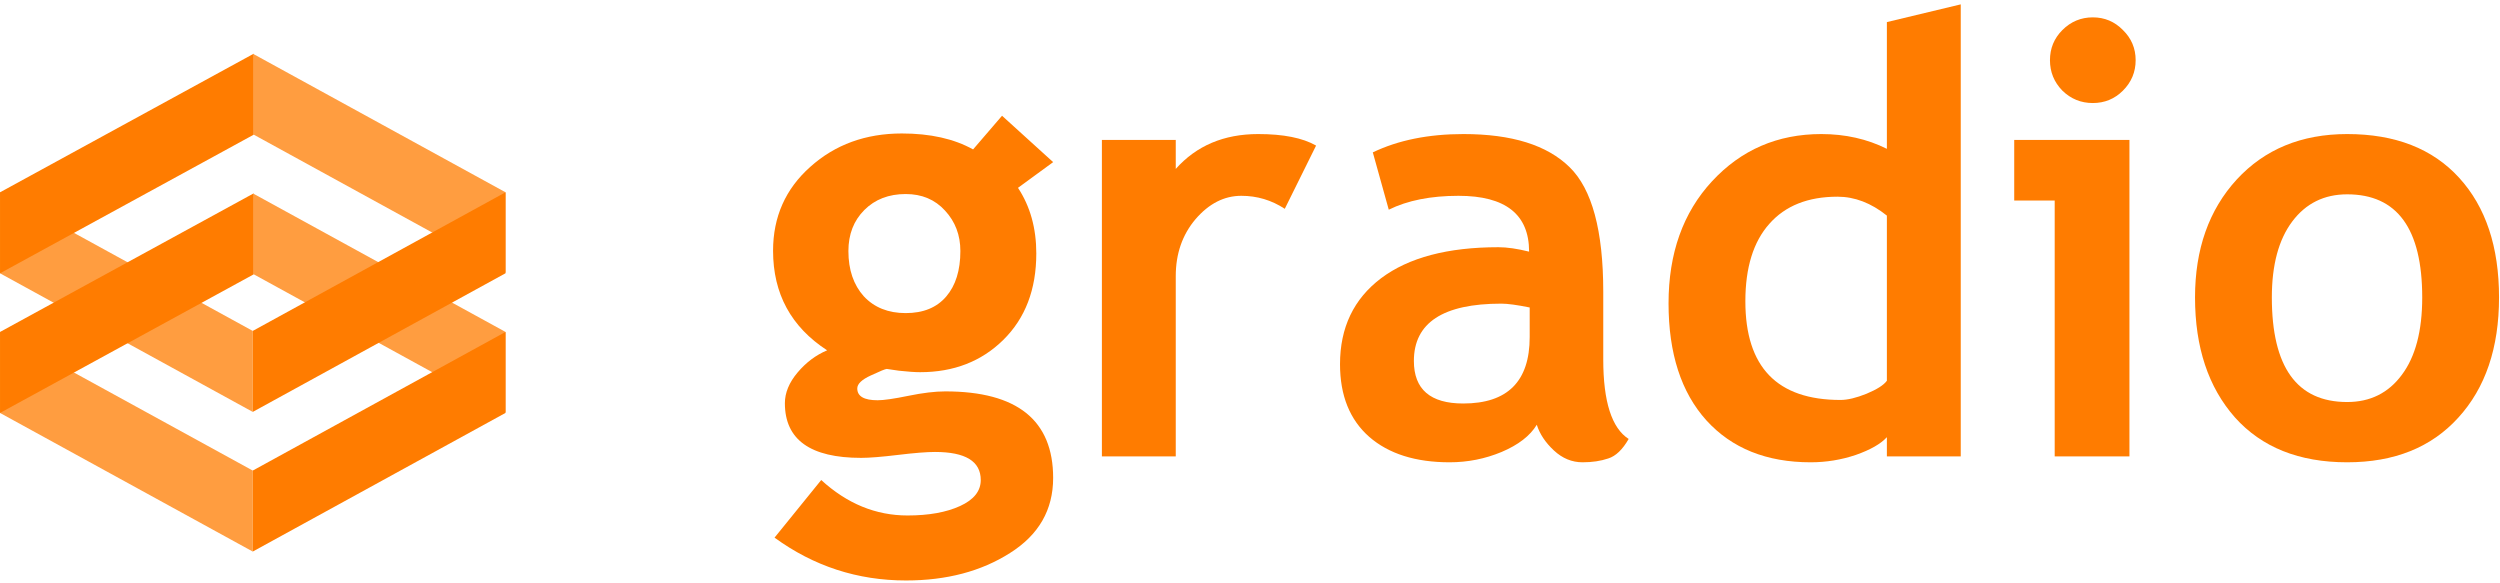
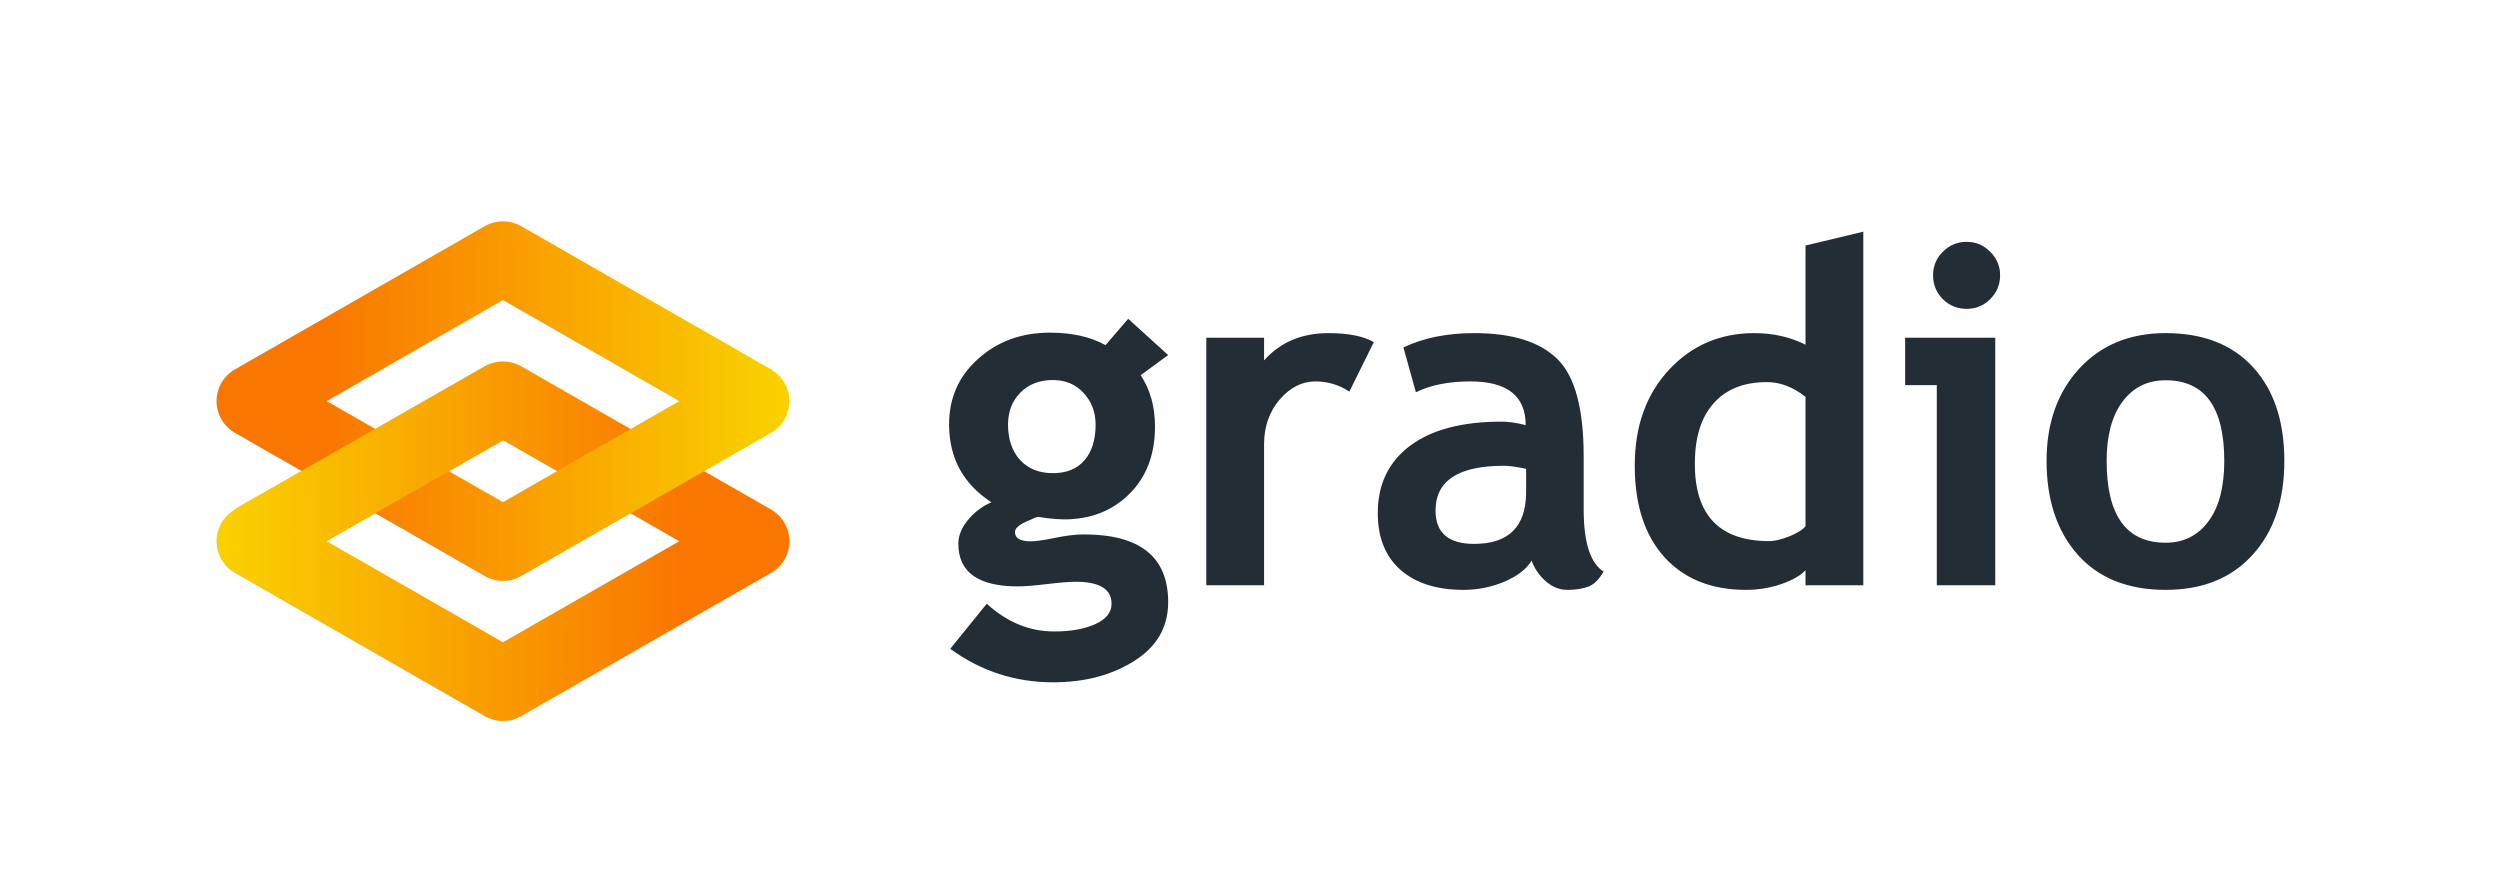
- <svg xmlns="http://www.w3.org/2000/svg" width="90" viewBox="0 0 451 105" fill="none">
-   <path d="M45.778 9.779L91.203 34.692V49.207L45.778 24.294V9.779Z" fill="#FF7C00" fill-opacity="0.75" />
-   <path d="M91.188 34.692L45.596 59.699V74.308L91.188 49.301V34.692Z" fill="#FF7C00" />
-   <path d="M-0.001 34.692L45.596 59.699V74.308L-0.001 49.301V34.692Z" fill="#FF7C00" fill-opacity="0.75" />
-   <path d="M45.773 9.685L0.006 34.692V49.301L45.773 24.294V9.685Z" fill="#FF7C00" />
-   <path d="M45.778 34.973L91.203 59.886V74.401L45.778 49.488V34.973Z" fill="#FF7C00" fill-opacity="0.75" />
-   <path d="M91.188 59.885L45.596 84.892V99.501L91.188 74.494V59.885Z" fill="#FF7C00" />
-   <path d="M-0.001 59.885L45.596 84.892V99.501L-0.001 74.494V59.885Z" fill="#FF7C00" fill-opacity="0.75" />
-   <path d="M45.773 34.878L0.006 59.885V74.493L45.773 49.487V34.878Z" fill="#FF7C00" />
-   <path d="M139.727 96.989L148.148 86.596C152.803 90.86 157.991 92.992 163.711 92.992C167.549 92.992 170.711 92.423 173.198 91.286C175.686 90.149 176.929 88.586 176.929 86.596C176.929 83.221 174.176 81.533 168.668 81.533C167.176 81.533 164.955 81.71 162.006 82.066C159.057 82.421 156.836 82.599 155.344 82.599C146.176 82.599 141.593 79.312 141.593 72.739C141.593 70.855 142.357 69.008 143.885 67.196C145.413 65.383 147.189 64.051 149.214 63.198C142.712 58.97 139.461 52.983 139.461 45.237C139.461 39.126 141.699 34.08 146.176 30.1C150.653 26.085 156.161 24.078 162.699 24.078C167.815 24.078 172.097 25.037 175.544 26.956L180.767 20.88L189.987 29.248L183.645 33.885C185.848 37.224 186.949 41.169 186.949 45.717C186.949 52.219 184.959 57.424 180.98 61.333C177.036 65.206 172.044 67.142 166.003 67.142C165.044 67.142 163.765 67.053 162.166 66.876L159.981 66.556C159.732 66.556 158.772 66.947 157.102 67.729C155.468 68.475 154.651 69.257 154.651 70.074C154.651 71.495 155.877 72.206 158.328 72.206C159.43 72.206 161.277 71.939 163.871 71.406C166.465 70.873 168.686 70.607 170.534 70.607C183.503 70.607 189.987 75.812 189.987 86.223C189.987 91.979 187.393 96.492 182.206 99.761C177.018 103.065 170.764 104.717 163.445 104.717C154.704 104.717 146.798 102.141 139.727 96.989ZM153.052 45.29C153.052 48.666 153.976 51.384 155.823 53.445C157.707 55.47 160.229 56.483 163.392 56.483C166.554 56.483 168.988 55.488 170.693 53.498C172.399 51.508 173.252 48.772 173.252 45.29C173.252 42.412 172.328 39.978 170.48 37.989C168.668 35.999 166.305 35.004 163.392 35.004C160.336 35.004 157.849 35.963 155.93 37.882C154.011 39.801 153.052 42.27 153.052 45.29Z" fill="#FF7C00" />
-   <path d="M231.773 37.669C229.392 36.105 226.78 35.324 223.938 35.324C220.847 35.324 218.093 36.727 215.677 39.534C213.296 42.341 212.106 45.77 212.106 49.821V82.332H198.781V25.25H212.106V30.474C215.837 26.281 220.793 24.184 226.976 24.184C231.524 24.184 235.006 24.877 237.422 26.263L231.773 37.669Z" fill="#FF7C00" />
-   <path d="M277.236 76.629C276.028 78.619 273.913 80.254 270.893 81.533C267.909 82.776 264.782 83.398 261.513 83.398C255.366 83.398 250.533 81.87 247.016 78.814C243.498 75.723 241.739 71.353 241.739 65.703C241.739 59.094 244.209 53.925 249.148 50.194C254.122 46.463 261.175 44.597 270.307 44.597C271.87 44.597 273.718 44.864 275.85 45.397C275.85 38.681 271.604 35.324 263.112 35.324C258.102 35.324 253.909 36.159 250.533 37.829L247.655 27.489C252.239 25.286 257.693 24.184 264.018 24.184C272.723 24.184 279.101 26.174 283.152 30.154C287.202 34.098 289.228 41.595 289.228 52.645V64.85C289.228 72.454 290.756 77.233 293.811 79.188C292.71 81.106 291.484 82.279 290.134 82.705C288.783 83.167 287.238 83.398 285.497 83.398C283.578 83.398 281.855 82.688 280.327 81.266C278.799 79.845 277.769 78.299 277.236 76.629ZM275.956 55.47C273.682 55.008 271.977 54.777 270.84 54.777C260.322 54.777 255.064 58.224 255.064 65.117C255.064 70.234 258.031 72.792 263.965 72.792C271.959 72.792 275.956 68.795 275.956 60.8V55.47Z" fill="#FF7C00" />
-   <path d="M340.393 82.332V78.868C339.292 80.076 337.427 81.142 334.797 82.066C332.168 82.954 329.45 83.398 326.643 83.398C318.684 83.398 312.412 80.875 307.829 75.83C303.28 70.784 301.006 63.749 301.006 54.724C301.006 45.699 303.618 38.361 308.841 32.712C314.1 27.027 320.673 24.184 328.561 24.184C332.896 24.184 336.84 25.073 340.393 26.849V3.984L353.718 0.787V82.332H340.393ZM340.393 38.895C337.551 36.62 334.584 35.483 331.493 35.483C326.163 35.483 322.059 37.118 319.181 40.387C316.303 43.62 314.864 48.275 314.864 54.351C314.864 66.219 320.584 72.152 332.026 72.152C333.305 72.152 334.868 71.779 336.716 71.033C338.599 70.251 339.825 69.47 340.393 68.688V38.895Z" fill="#FF7C00" />
-   <path d="M377.542 3.132C379.674 3.132 381.486 3.896 382.978 5.424C384.506 6.916 385.27 8.728 385.27 10.86C385.27 12.992 384.506 14.822 382.978 16.35C381.486 17.842 379.674 18.588 377.542 18.588C375.41 18.588 373.58 17.842 372.052 16.35C370.56 14.822 369.814 12.992 369.814 10.86C369.814 8.728 370.56 6.916 372.052 5.424C373.58 3.896 375.41 3.132 377.542 3.132ZM370.667 82.332V36.176H363.365V25.25H384.151V82.332H370.667Z" fill="#FF7C00" />
-   <path d="M395.983 53.658C395.983 44.953 398.488 37.864 403.498 32.392C408.544 26.92 415.188 24.184 423.431 24.184C432.101 24.184 438.834 26.814 443.631 32.072C448.428 37.331 450.826 44.526 450.826 53.658C450.826 62.754 448.375 69.985 443.471 75.35C438.603 80.716 431.924 83.398 423.431 83.398C414.762 83.398 408.011 80.698 403.178 75.297C398.381 69.861 395.983 62.648 395.983 53.658ZM409.84 53.658C409.84 66.236 414.371 72.525 423.431 72.525C427.589 72.525 430.875 70.891 433.291 67.622C435.743 64.353 436.969 59.698 436.969 53.658C436.969 41.257 432.456 35.057 423.431 35.057C419.274 35.057 415.97 36.691 413.518 39.961C411.066 43.229 409.84 47.795 409.84 53.658Z" fill="#FF7C00" />
+ <svg xmlns="http://www.w3.org/2000/svg" width="135" height="47.07" viewBox="0 0 2016 703" fill="none">
+   <path d="M766.251 523.254L795.698 486.91C811.975 501.82 830.116 509.276 850.121 509.276C863.54 509.276 874.598 507.287 883.296 503.311C891.993 499.335 896.342 493.868 896.342 486.91C896.342 475.106 886.713 469.204 867.454 469.204C862.235 469.204 854.469 469.826 844.157 471.068C833.844 472.311 826.078 472.932 820.859 472.932C788.802 472.932 772.774 461.439 772.774 438.452C772.774 431.867 775.445 425.406 780.788 419.069C786.131 412.732 792.344 408.073 799.426 405.09C776.688 390.305 765.319 369.368 765.319 342.281C765.319 320.91 773.147 303.266 788.802 289.35C804.458 275.31 823.717 268.289 846.579 268.289C864.472 268.289 879.444 271.644 891.496 278.354L909.761 257.107L942.005 286.368L919.826 302.583C927.529 314.262 931.381 328.054 931.381 343.959C931.381 366.697 924.423 384.9 910.507 398.567C896.715 412.111 879.258 418.882 858.135 418.882C854.78 418.882 850.307 418.572 844.716 417.951L837.074 416.832C836.204 416.832 832.85 418.199 827.01 420.933C821.294 423.542 818.436 426.275 818.436 429.133C818.436 434.103 822.723 436.588 831.297 436.588C835.148 436.588 841.609 435.656 850.68 433.793C859.75 431.929 867.516 430.997 873.977 430.997C919.329 430.997 942.005 449.2 942.005 485.606C942.005 505.734 932.934 521.514 914.794 532.945C896.653 544.501 874.785 550.279 849.189 550.279C818.623 550.279 790.977 541.27 766.251 523.254ZM812.845 342.468C812.845 354.272 816.076 363.777 822.537 370.983C829.122 378.066 837.944 381.607 849.002 381.607C860.061 381.607 868.572 378.128 874.536 371.17C880.5 364.212 883.482 354.644 883.482 342.468C883.482 332.403 880.252 323.892 873.791 316.934C867.454 309.976 859.191 306.497 849.002 306.497C838.317 306.497 829.619 309.852 822.91 316.561C816.2 323.271 812.845 331.906 812.845 342.468ZM1088.12 315.816C1079.8 310.349 1070.67 307.615 1060.73 307.615C1049.92 307.615 1040.29 312.523 1031.84 322.339C1023.51 332.155 1019.35 344.145 1019.35 358.31V472H972.757V272.39H1019.35V290.655C1032.4 275.993 1049.73 268.662 1071.35 268.662C1087.26 268.662 1099.43 271.085 1107.88 275.931L1088.12 315.816ZM1235.18 452.058C1230.95 459.016 1223.56 464.731 1213 469.204C1202.56 473.553 1191.63 475.728 1180.2 475.728C1158.7 475.728 1141.8 470.385 1129.5 459.699C1117.2 448.889 1111.05 433.606 1111.05 413.85C1111.05 390.739 1119.68 372.661 1136.96 359.614C1154.35 346.568 1179.01 340.045 1210.95 340.045C1216.41 340.045 1222.88 340.977 1230.33 342.84C1230.33 319.357 1215.48 307.615 1185.79 307.615C1168.27 307.615 1153.61 310.535 1141.8 316.375L1131.74 280.218C1147.77 272.514 1166.84 268.662 1188.96 268.662C1219.4 268.662 1241.7 275.62 1255.86 289.536C1270.03 303.328 1277.11 329.545 1277.11 368.188V410.868C1277.11 437.458 1282.45 454.17 1293.14 461.004C1289.29 467.713 1285 471.814 1280.28 473.305C1275.56 474.92 1270.15 475.728 1264.07 475.728C1257.36 475.728 1251.33 473.243 1245.99 468.272C1240.64 463.302 1237.04 457.897 1235.18 452.058ZM1230.7 378.066C1222.75 376.45 1216.79 375.643 1212.81 375.643C1176.03 375.643 1157.64 387.695 1157.64 411.8C1157.64 429.692 1168.02 438.638 1188.77 438.638C1216.73 438.638 1230.7 424.66 1230.7 396.703V378.066ZM1456.03 472V459.885C1452.18 464.11 1445.66 467.838 1436.46 471.068C1427.27 474.174 1417.76 475.728 1407.95 475.728C1380.12 475.728 1358.19 466.906 1342.16 449.262C1326.25 431.618 1318.3 407.016 1318.3 375.456C1318.3 343.897 1327.43 318.239 1345.7 298.483C1364.09 278.602 1387.07 268.662 1414.66 268.662C1429.82 268.662 1443.61 271.768 1456.03 277.981V198.025L1502.63 186.842V472H1456.03ZM1456.03 320.102C1446.09 312.15 1435.72 308.174 1424.91 308.174C1406.27 308.174 1391.92 313.89 1381.86 325.321C1371.79 336.628 1366.76 352.905 1366.76 374.152C1366.76 415.652 1386.76 436.402 1426.77 436.402C1431.25 436.402 1436.71 435.097 1443.17 432.488C1449.76 429.754 1454.05 427.021 1456.03 424.287V320.102ZM1585.94 195.043C1593.39 195.043 1599.73 197.714 1604.95 203.057C1610.29 208.276 1612.96 214.613 1612.96 222.068C1612.96 229.523 1610.29 235.922 1604.95 241.265C1599.73 246.483 1593.39 249.092 1585.94 249.092C1578.48 249.092 1572.09 246.483 1566.74 241.265C1561.52 235.922 1558.91 229.523 1558.91 222.068C1558.91 214.613 1561.52 208.276 1566.74 203.057C1572.09 197.714 1578.48 195.043 1585.94 195.043ZM1561.9 472V310.597H1536.36V272.39H1609.05V472H1561.9ZM1650.43 371.729C1650.43 341.287 1659.19 316.499 1676.71 297.364C1694.35 278.229 1717.58 268.662 1746.41 268.662C1776.73 268.662 1800.27 277.857 1817.05 296.246C1833.82 314.635 1842.21 339.796 1842.21 371.729C1842.21 403.537 1833.63 428.823 1816.49 447.585C1799.47 466.347 1776.11 475.728 1746.41 475.728C1716.09 475.728 1692.49 466.284 1675.59 447.398C1658.81 428.388 1650.43 403.165 1650.43 371.729ZM1698.88 371.729C1698.88 415.714 1714.73 437.707 1746.41 437.707C1760.95 437.707 1772.44 431.991 1780.89 420.56C1789.46 409.129 1793.75 392.852 1793.75 371.729C1793.75 328.365 1777.97 306.683 1746.41 306.683C1731.87 306.683 1720.32 312.399 1711.74 323.83C1703.17 335.261 1698.88 351.227 1698.88 371.729Z" fill="#232D36" />
+   <path d="M405.5 321L204 436.5L405.5 552L607 436.5L405.5 321Z" stroke="url(#paint0_linear_94_11)" stroke-width="59" stroke-linejoin="round" />
+   <path d="M405.5 208L204 323.5L405.5 439L607 323.5L405.5 208Z" stroke="url(#paint1_linear_94_11)" stroke-width="59" stroke-linejoin="round" />
+   <path d="M204 436L406 321" stroke="url(#paint2_linear_94_11)" stroke-width="59" stroke-linejoin="bevel" />
+   <defs>
+     <linearGradient id="paint0_linear_94_11" x1="178" y1="436" x2="547.5" y2="436" gradientUnits="userSpaceOnUse">
+       <stop stop-color="#F9D100" />
+       <stop offset="1" stop-color="#F97700" />
+     </linearGradient>
+     <linearGradient id="paint1_linear_94_11" x1="631.5" y1="323" x2="261.5" y2="323" gradientUnits="userSpaceOnUse">
+       <stop stop-color="#F9D100" />
+       <stop offset="1" stop-color="#F97700" />
+     </linearGradient>
+     <linearGradient id="paint2_linear_94_11" x1="178" y1="436" x2="546.987" y2="433.811" gradientUnits="userSpaceOnUse">
+       <stop stop-color="#F9D100" />
+       <stop offset="1" stop-color="#F97700" />
+     </linearGradient>
+   </defs>
</svg>
